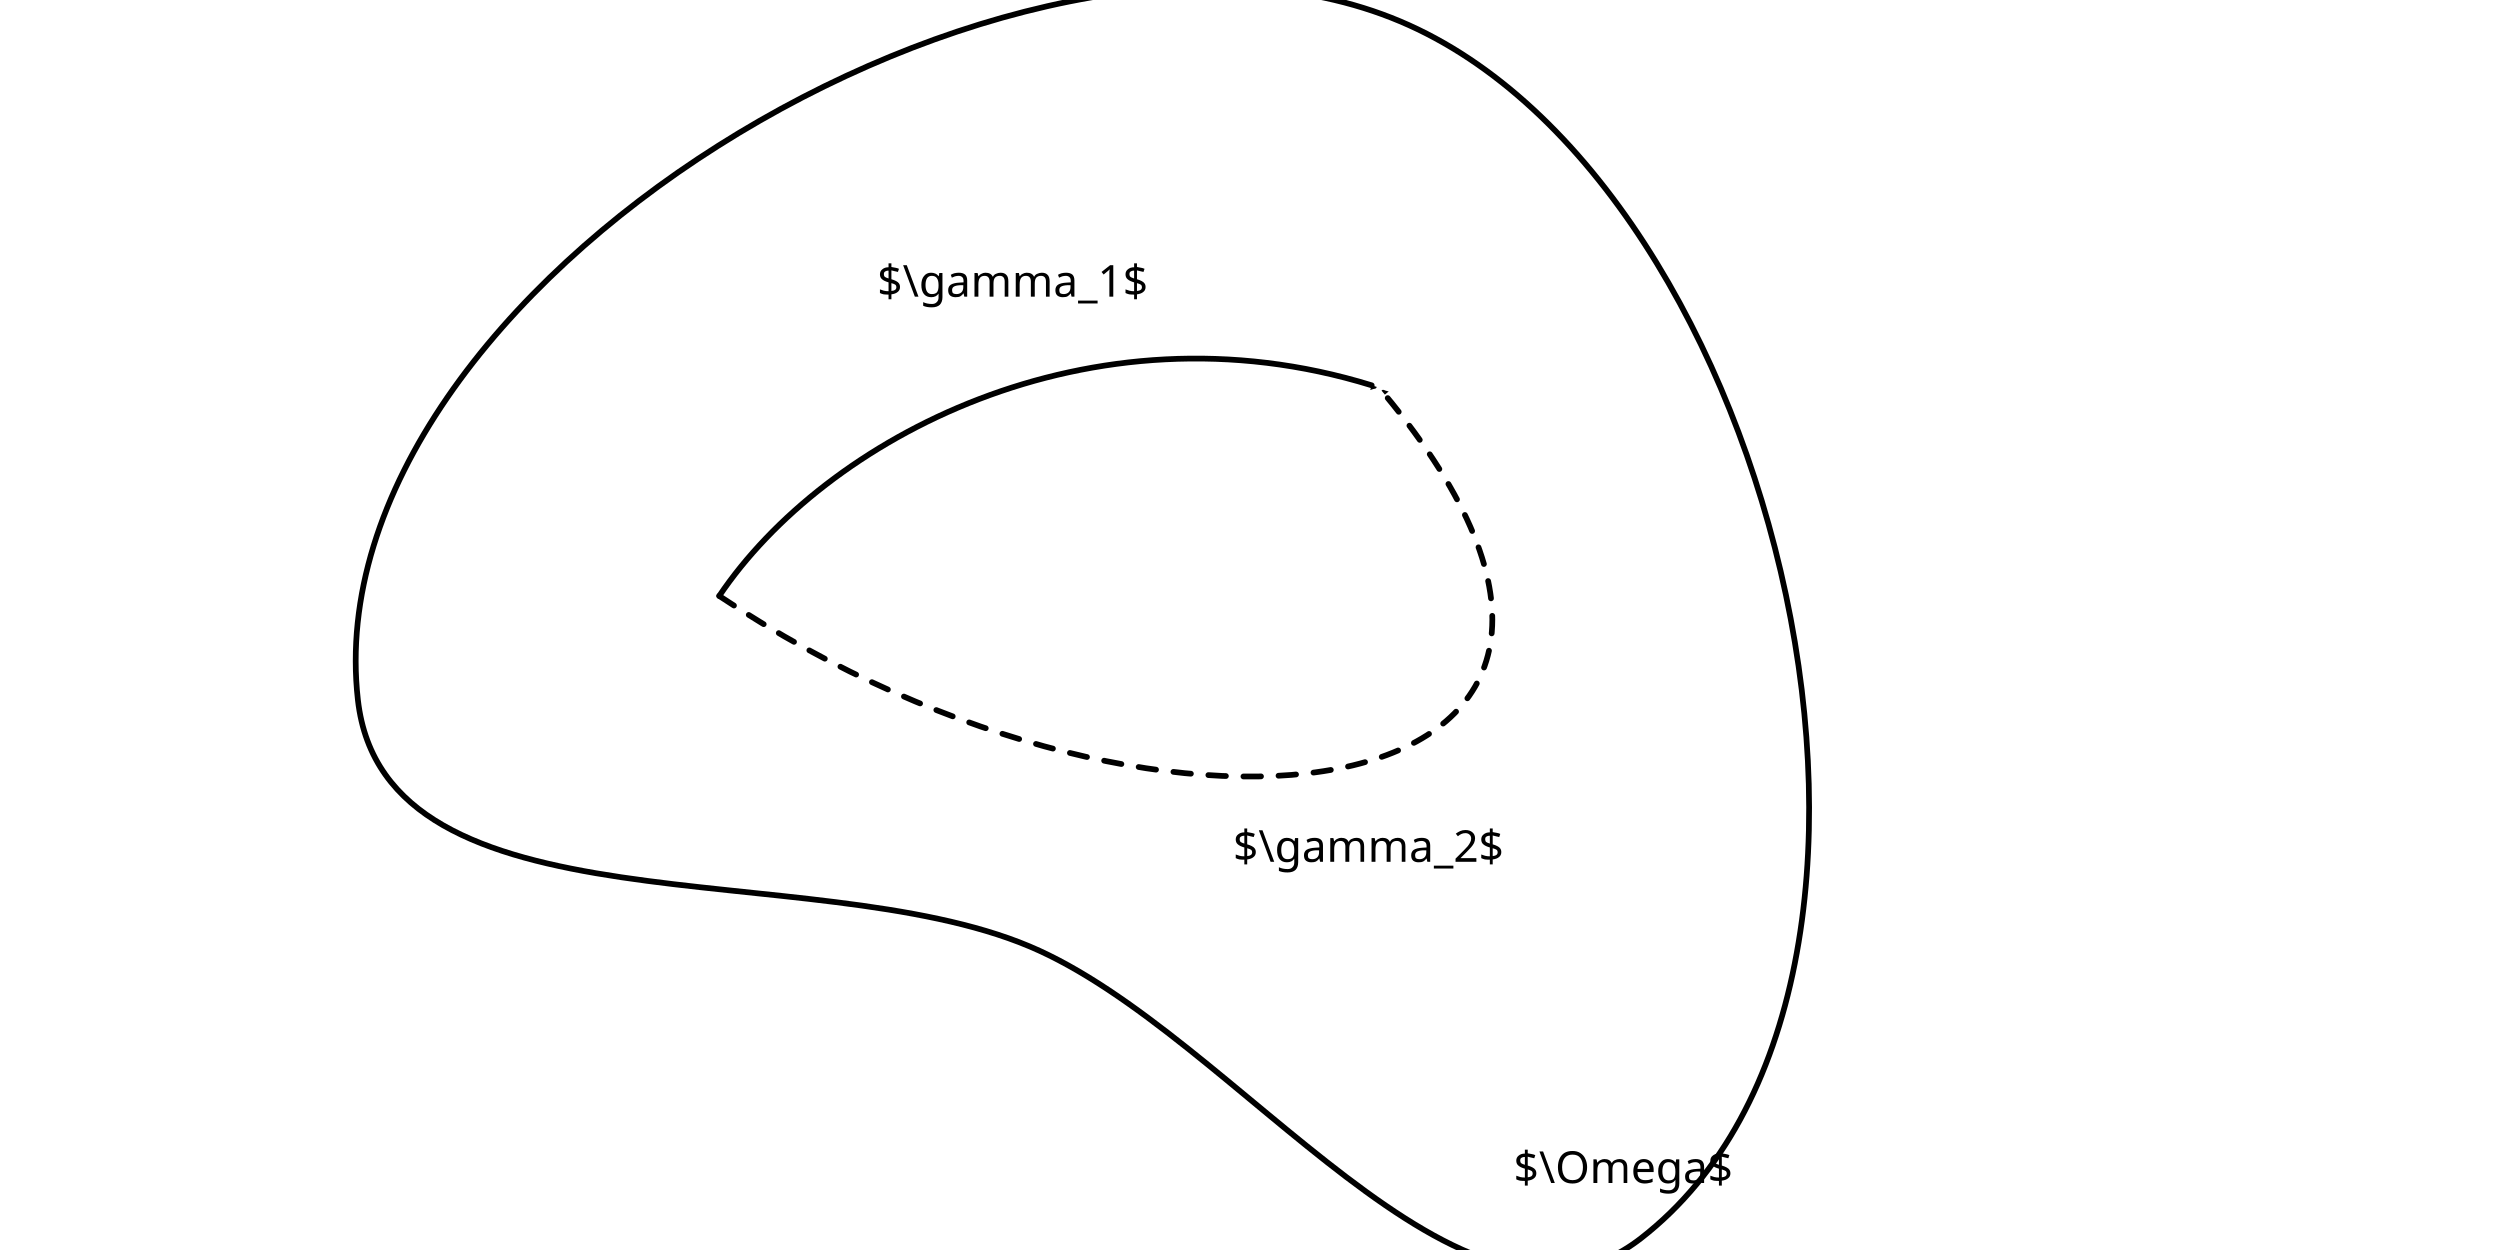
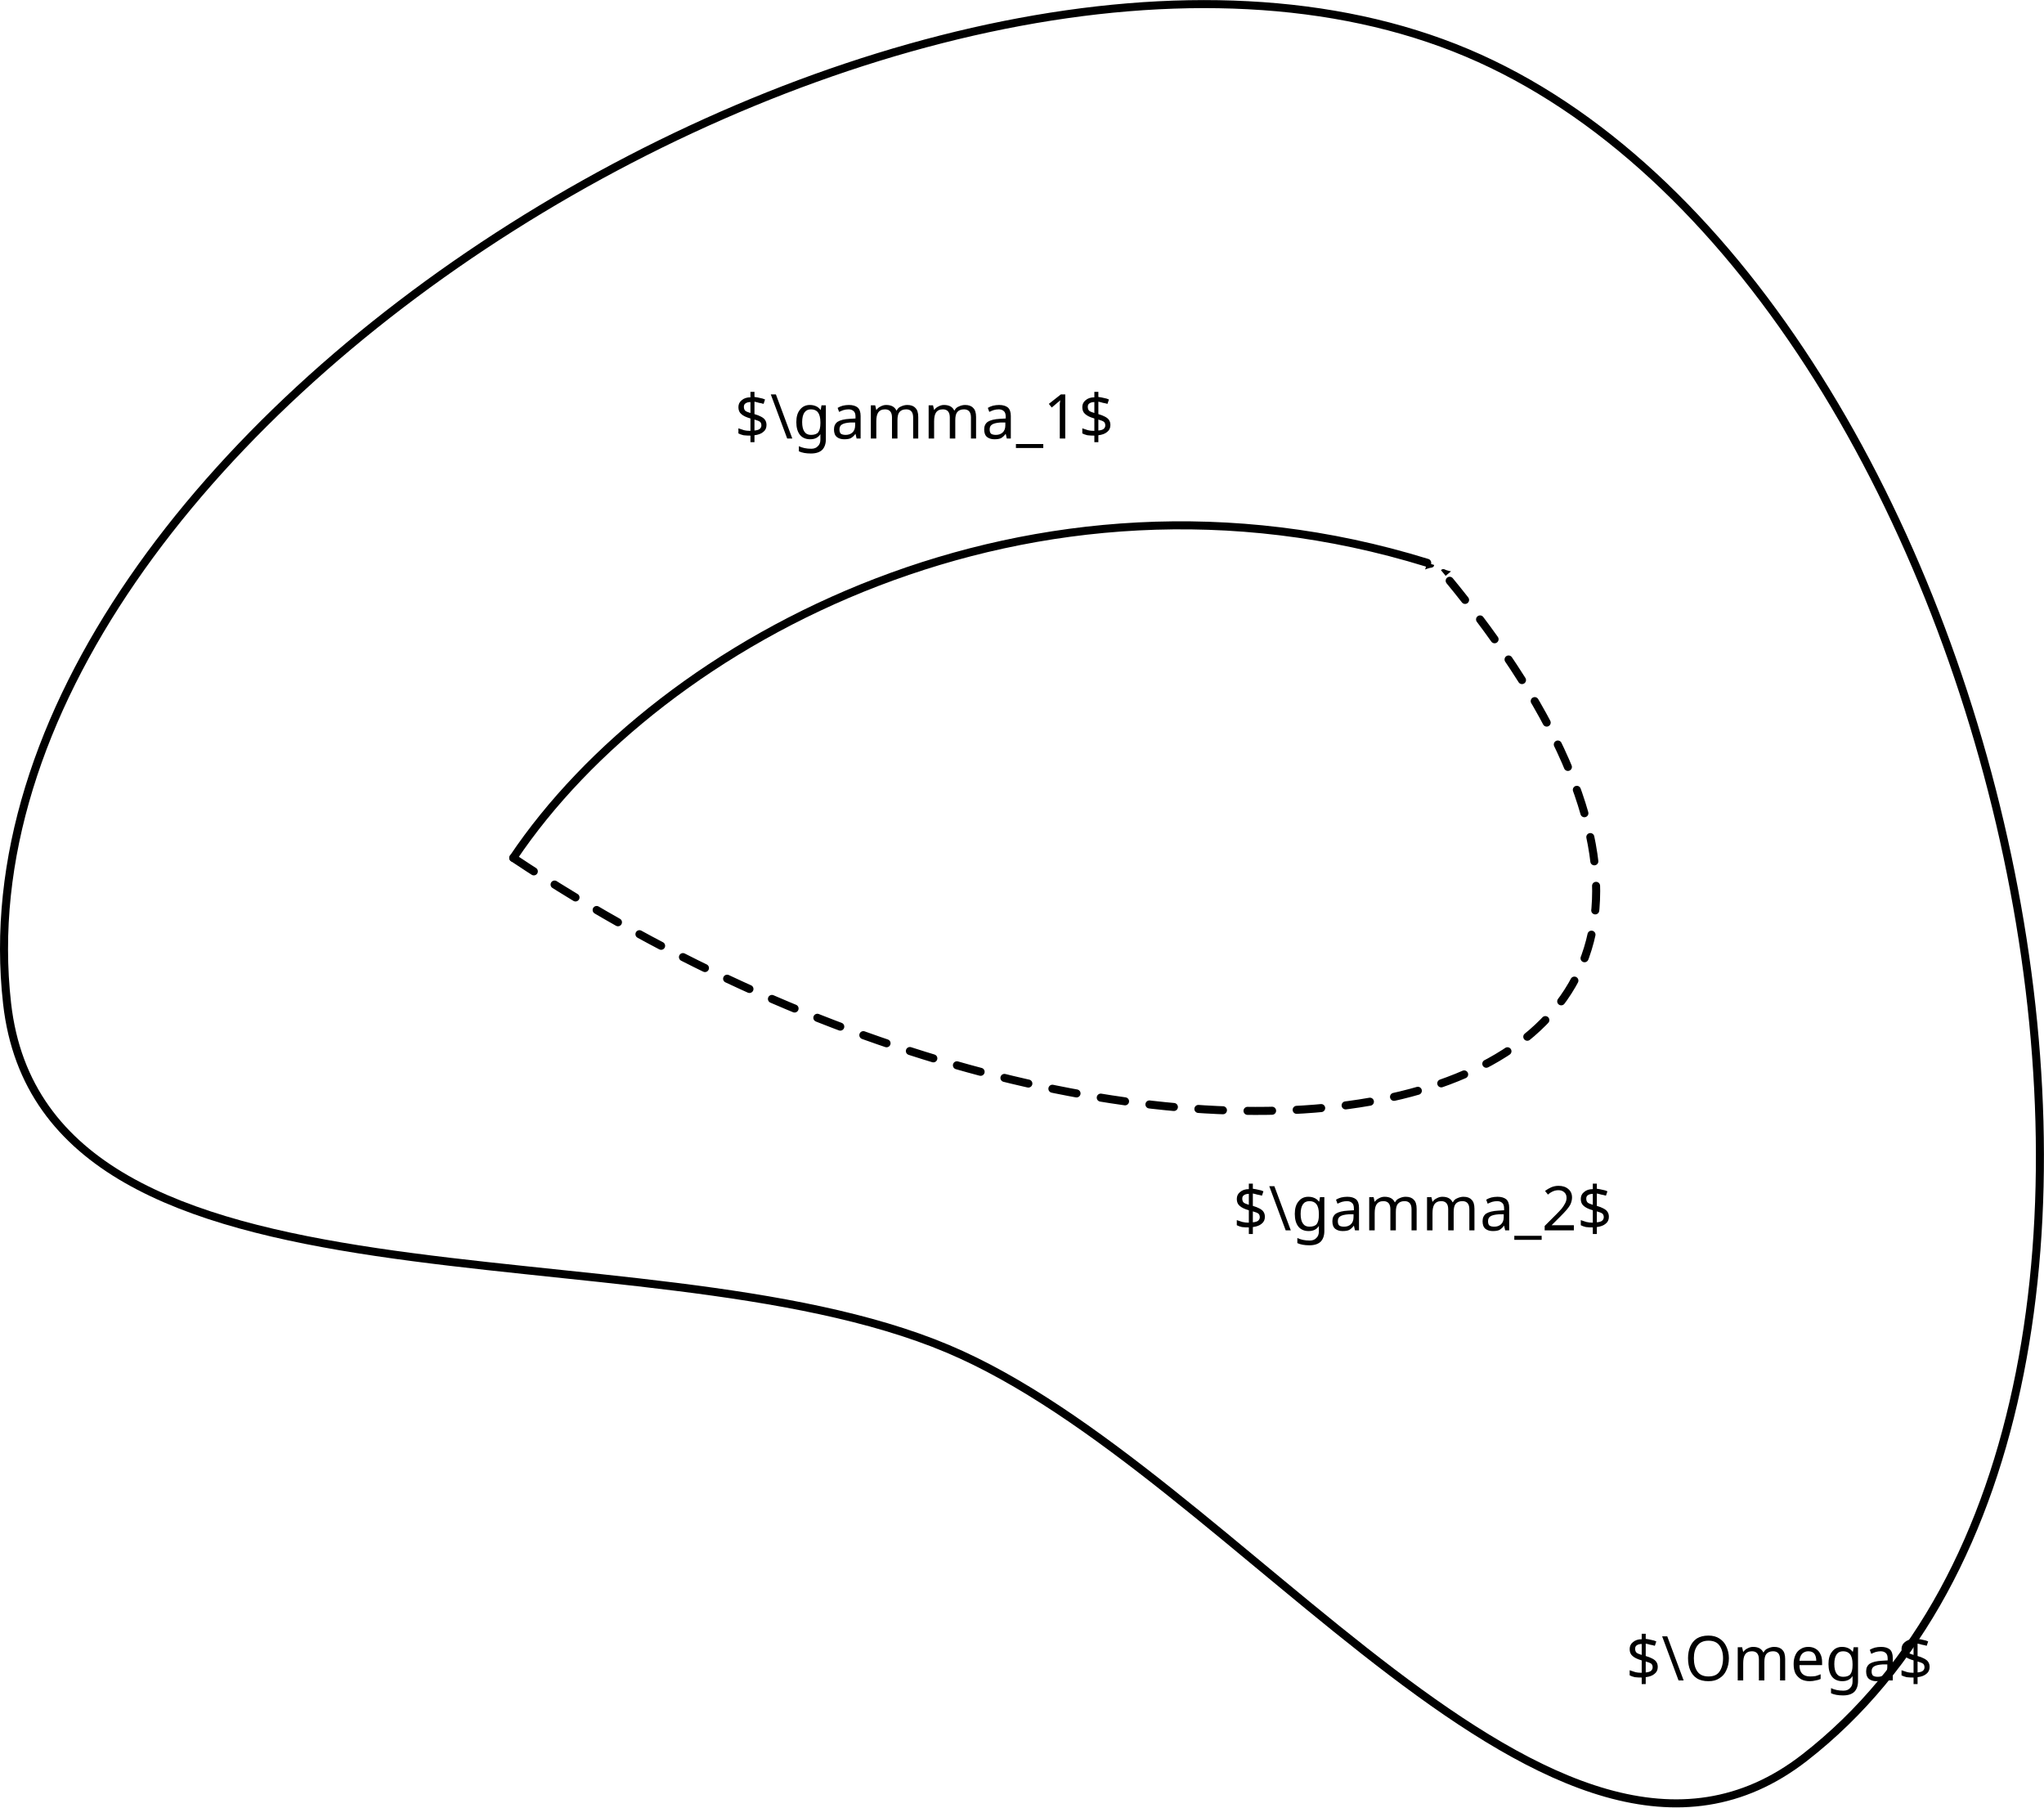
- <svg xmlns="http://www.w3.org/2000/svg" width="150mm" height="75mm" version="1.1" viewBox="0 0 150 75" xml:space="preserve" id="svg9">
-   <defs id="defs9">
-     <marker id="marker-arrow-1.3" orient="auto-start-reverse" refY="0" refX="0" markerHeight="1.690" markerWidth="0.911">
-       <g transform="scale(1.194872)" id="g1">
-         <path d="M -1.554,2.072 C -1.425,1.295 0,0.13 0.389,0 0,-0.13 -1.425,-1.295 -1.554,-2.072" style="fill:none;stroke:#000000;stroke-width:0.8;stroke-linecap:round;stroke-linejoin:round;stroke-miterlimit:10;stroke-dasharray:none;stroke-opacity:1" id="path1-6" />
-       </g>
-     </marker>
-     <marker id="marker-arrow-1.3-1" orient="auto-start-reverse" refY="0" refX="0" markerHeight="1.690" markerWidth="0.911">
-       <g transform="scale(1.194872)" id="g1-5">
-         <path d="M -1.554,2.072 C -1.425,1.295 0,0.13 0.389,0 0,-0.13 -1.425,-1.295 -1.554,-2.072" style="fill:none;stroke:#000000;stroke-width:0.8;stroke-linecap:round;stroke-linejoin:round;stroke-miterlimit:10;stroke-dasharray:none;stroke-opacity:1" id="path1-9" />
+ <svg xmlns="http://www.w3.org/2000/svg" width="87.552mm" height="77.402mm" version="1.1" viewBox="0 0 87.552 77.402" xml:space="preserve">
+   <defs>
+     <marker id="marker-arrow-1.3" markerHeight="1.69" markerWidth="0.911" orient="auto-start-reverse">
+       <g transform="scale(1.1949)">
+         <path d="M -1.554,2.072 C -1.425,1.295 0,0.13 0.389,0 0,-0.13 -1.425,-1.295 -1.554,-2.072" fill="none" stroke="#000" stroke-linecap="round" stroke-linejoin="round" stroke-miterlimit="10" stroke-width=".8" />
      </g>
    </marker>
  </defs>
-   <path style="fill:none;fill-opacity:1;stroke:#000000;stroke-width:0.344;stroke-linecap:square;stroke-linejoin:round;stroke-dasharray:none;stroke-opacity:1;marker-start:none;marker-end:none;paint-order:markers stroke fill" d="M 98.464,74.292 C 87.76,82.609 74.256,62.039 61.764,56.779 48.579,51.229 23.083,56.209 21.474,41.994 18.676,17.279 61.087,-8.387 84.006,1.278 106.867,10.919 118.056,59.07 98.464,74.292 Z" id="path6" />
-   <path style="fill:none;stroke:black;stroke-width:0.344;stroke-linecap:round;stroke-linejoin:round;paint-order:markers stroke fill;fill-opacity:1;marker-end:url(#marker-arrow-1.3);marker-start:none;stroke-dasharray:none;stroke-opacity:1" d="M 43.155,35.757 C 49.474,26.355 65.348,17.878 82.302,23.119" id="path1" />
-   <path style="fill:none;fill-opacity:1;stroke:#000000;stroke-width:0.344;stroke-linecap:round;stroke-linejoin:round;stroke-dasharray:1.053, 1.053;stroke-opacity:1;marker-start:none;marker-end:url(#marker-arrow-1.3);paint-order:markers stroke fill" d="M 43.155,35.757 C 70.675,54.109 103.71,48.539 83.092,23.677" id="path2" />
-   <text style="font-size:2.646px;font-family:'MonaspiceNe Nerd Font';-inkscape-font-specification:'MonaspiceNe Nerd Font, Normal';fill:#000000;fill-opacity:1;stroke:none;stroke-width:0.265" xml:space="preserve" id="text1" x="52.642" y="17.8">
-     <tspan id="tspan1" x="52.642" y="17.8" style="stroke-width:0.265">$\gamma_1$</tspan>
+   <path d="m77.294 75.277c-10.704 8.316-24.207-12.254-36.7-17.513-13.185-5.551-38.681-0.57-40.29-14.785-2.798-24.715 39.614-50.381 62.532-40.716 22.861 9.641 34.05 57.792 14.458 73.014z" fill="none" stroke="#000" stroke-linecap="square" stroke-linejoin="round" stroke-width=".344" style="paint-order:markers stroke fill" />
+   <path d="m21.985 36.741c6.319-9.402 22.194-17.878 39.147-12.638" fill="none" marker-end="url(#marker-arrow-1.3)" stroke="#000" stroke-linecap="round" stroke-linejoin="round" stroke-width=".344" style="paint-order:markers stroke fill" />
+   <path d="m21.985 36.741c27.52 18.353 60.556 12.783 39.937-12.08" fill="none" marker-end="url(#marker-arrow-1.3)" stroke="#000" stroke-dasharray="1.053, 1.053" stroke-linecap="round" stroke-linejoin="round" stroke-width=".344" style="paint-order:markers stroke fill" />
+   <text x="31.473" y="18.784" fill="#000000" font-family="'MonaspiceNe Nerd Font'" font-size="2.646px" stroke-width=".265" xml:space="preserve">
+     <tspan x="31.473" y="18.784" stroke-width=".265">$\gamma_1$</tspan>
  </text>
-   <text style="font-size:2.646px;font-family:'MonaspiceNe Nerd Font';-inkscape-font-specification:'MonaspiceNe Nerd Font, Normal';fill:#000000;fill-opacity:1;stroke:none;stroke-width:0.265" xml:space="preserve" id="text2" x="73.988" y="51.707">
-     <tspan x="73.988" y="51.707" style="stroke-width:0.265" id="tspan3">$\gamma_2$</tspan>
+   <text x="52.819" y="52.692" fill="#000000" font-family="'MonaspiceNe Nerd Font'" font-size="2.646px" stroke-width=".265" xml:space="preserve">
+     <tspan x="52.819" y="52.692" stroke-width=".265">$\gamma_2$</tspan>
  </text>
-   <text style="font-size:2.646px;font-family:'MonaspiceNe Nerd Font';-inkscape-font-specification:'MonaspiceNe Nerd Font, Normal';fill:#000000;fill-opacity:1;stroke:none;stroke-width:0.265" xml:space="preserve" id="text1-4" x="90.819" y="70.983">
-     <tspan id="tspan1-9" x="90.819" y="70.983" style="stroke-width:0.265">$\Omega$</tspan>
+   <text x="69.65" y="71.968" fill="#000000" font-family="'MonaspiceNe Nerd Font'" font-size="2.646px" stroke-width=".265" xml:space="preserve">
+     <tspan x="69.65" y="71.968" stroke-width=".265">$\Omega$</tspan>
  </text>
</svg>
